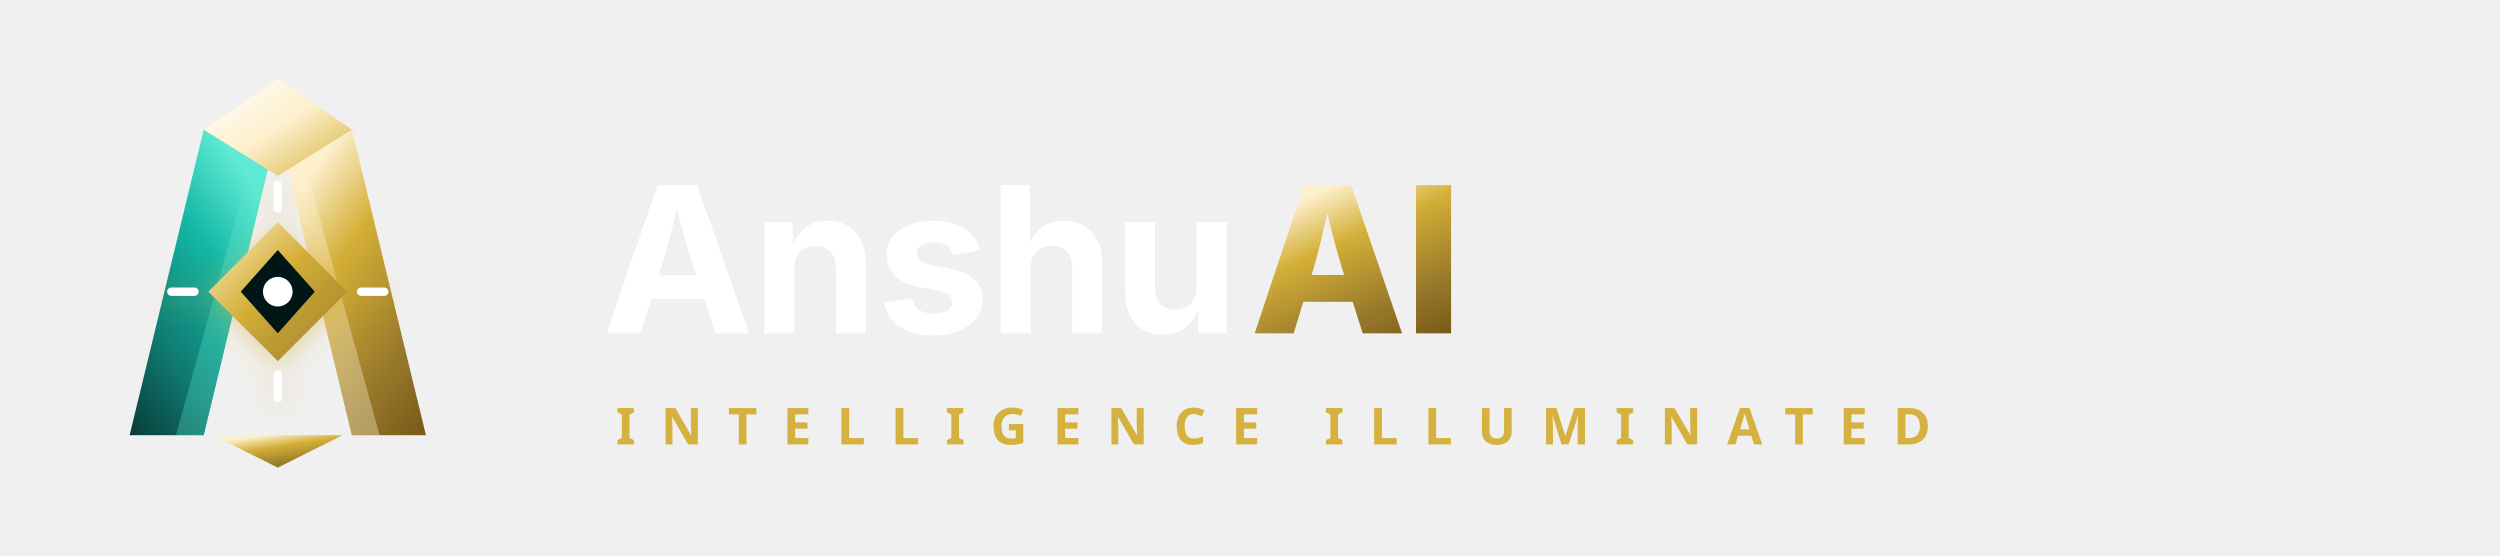
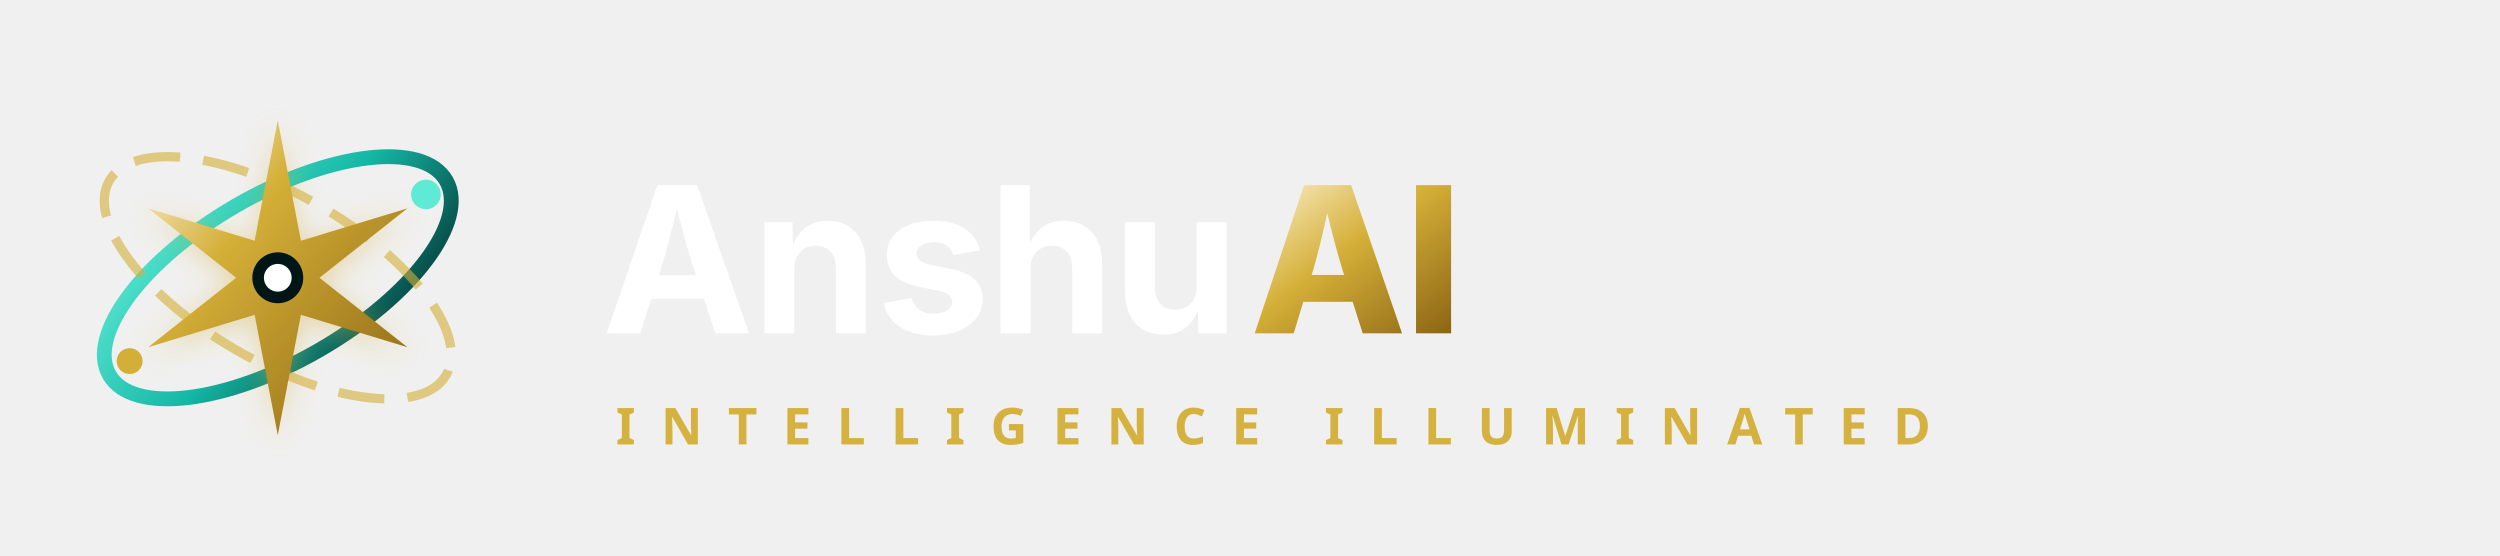
<svg xmlns="http://www.w3.org/2000/svg" viewBox="0 0 540 120" width="100%" height="100%" fill="none">
  <defs>
-     <linearGradient id="fullApexTeal" x1="0%" y1="100%" x2="60%" y2="0%">
-       <stop offset="0%" stop-color="#093B38" />
-       <stop offset="30%" stop-color="#0F766E" />
-       <stop offset="70%" stop-color="#14B8A6" />
-       <stop offset="100%" stop-color="#5EEAD4" />
+     <linearGradient id="nexusStar" x1="0%" y1="0%" x2="100%" y2="100%">
+       <stop offset="0%" stop-color="#FFF8E7" />
+       <stop offset="35%" stop-color="#D4AF37" />
+       <stop offset="100%" stop-color="#8C6514" />
    </linearGradient>
-     <linearGradient id="fullApexGold" x1="100%" y1="100%" x2="40%" y2="0%">
-       <stop offset="0%" stop-color="#785918" />
-       <stop offset="30%" stop-color="#9A7B2C" />
-       <stop offset="70%" stop-color="#D4AF37" />
-       <stop offset="100%" stop-color="#FDF0CD" />
+     <linearGradient id="nexusOrbit" x1="0%" y1="0%" x2="100%" y2="100%">
+       <stop offset="0%" stop-color="#5EEAD4" />
+       <stop offset="50%" stop-color="#14B8A6" />
+       <stop offset="100%" stop-color="#042F2E" />
    </linearGradient>
-     <linearGradient id="fullApexKeystone" x1="0%" y1="0%" x2="100%" y2="100%">
-       <stop offset="0%" stop-color="#FFF3D6" />
+     <linearGradient id="wordmarkGold" x1="0%" y1="0%" x2="100%" y2="100%">
+       <stop offset="0%" stop-color="#FDF0CD" />
      <stop offset="45%" stop-color="#D4AF37" />
-       <stop offset="100%" stop-color="#9A7B2C" />
+       <stop offset="100%" stop-color="#8C6514" />
    </linearGradient>
-     <linearGradient id="fullApexCrown" x1="0%" y1="0%" x2="100%" y2="100%">
-       <stop offset="0%" stop-color="#FFFFFF" />
-       <stop offset="50%" stop-color="#FDF0CD" />
-       <stop offset="100%" stop-color="#D4AF37" />
-     </linearGradient>
-     <filter id="fullCoreGlow" x="-30%" y="-30%" width="160%" height="160%">
-       <feDropShadow dx="0" dy="1" stdDeviation="3" flood-color="#D4AF37" flood-opacity="0.45" />
+     <filter id="nexusGlow" x="-30%" y="-30%" width="160%" height="160%">
+       <feDropShadow dx="0" dy="1" stdDeviation="3" flood-color="#D4AF37" flood-opacity="0.4" />
    </filter>
  </defs>
  <g transform="translate(10, 10)">
-     <polygon points="18,84 34,84 48,26 34,18" fill="url(#fullApexTeal)" />
-     <polygon points="28,84 34,84 48,26 44,26" fill="#5EEAD4" opacity="0.3" />
-     <polygon points="82,84 66,84 52,26 66,18" fill="url(#fullApexGold)" />
-     <polygon points="72,84 66,84 52,26 56,26" fill="#FFF3D6" opacity="0.35" />
-     <polygon points="34,18 50,7 66,18 50,28" fill="url(#fullApexCrown)" />
-     <polygon points="50,91 36,84 64,84" fill="url(#fullApexGold)" />
-     <g filter="url(#fullCoreGlow)">
-       <polygon points="50,38 65,53 50,68 35,53" fill="url(#fullApexKeystone)" />
-       <polygon points="50,44 58,53 50,62 42,53" fill="#041619" />
-       <circle cx="50" cy="53" r="3.2" fill="#FFFFFF" />
-       <line x1="50" y1="30" x2="50" y2="35" stroke="#FFFFFF" stroke-width="1.8" stroke-linecap="round" />
-       <line x1="50" y1="71" x2="50" y2="76" stroke="#FFFFFF" stroke-width="1.8" stroke-linecap="round" />
-       <line x1="27" y1="53" x2="32" y2="53" stroke="#FFFFFF" stroke-width="1.8" stroke-linecap="round" />
-       <line x1="68" y1="53" x2="73" y2="53" stroke="#FFFFFF" stroke-width="1.8" stroke-linecap="round" />
+     <ellipse cx="50" cy="50" rx="42" ry="18" transform="rotate(-30 50 50)" stroke="url(#nexusOrbit)" stroke-width="3.2" stroke-linecap="round" />
+     <ellipse cx="50" cy="50" rx="42" ry="18" transform="rotate(30 50 50)" stroke="#D4AF37" stroke-width="2" stroke-dasharray="10 5" opacity="0.6" />
+     <g filter="url(#nexusGlow)">
+       <polygon points="50,16 55,42 78,35 59,50 78,65 55,58 50,84 45,58 22,65 41,50 22,35 45,42" fill="url(#nexusStar)" />
+       <circle cx="50" cy="50" r="5.5" fill="#041619" />
+       <circle cx="50" cy="50" r="3" fill="#FFFFFF" />
    </g>
+     <circle cx="82" cy="32" r="3.2" fill="#5EEAD4" />
+     <circle cx="18" cy="68" r="2.8" fill="#D4AF37" />
  </g>
  <g transform="translate(130, 72)">
    <text font-family="'Plus Jakarta Sans', 'Inter', -apple-system, sans-serif" font-weight="700" font-size="44" letter-spacing="-0.5" fill="#FFFFFF">Anshu</text>
-     <text x="140" y="0" font-family="'Plus Jakarta Sans', 'Inter', -apple-system, sans-serif" font-weight="800" font-size="44" letter-spacing="-0.5" fill="url(#fullApexGold)">AI</text>
+     <text x="140" y="0" font-family="'Plus Jakarta Sans', 'Inter', -apple-system, sans-serif" font-weight="800" font-size="44" letter-spacing="-0.5" fill="url(#wordmarkGold)">AI</text>
    <text x="3" y="24" font-family="'Outfit', 'Plus Jakarta Sans', sans-serif" font-weight="600" font-size="11" letter-spacing="5.5" fill="#D4AF37" opacity="0.95">INTELLIGENCE ILLUMINATED</text>
  </g>
</svg>
